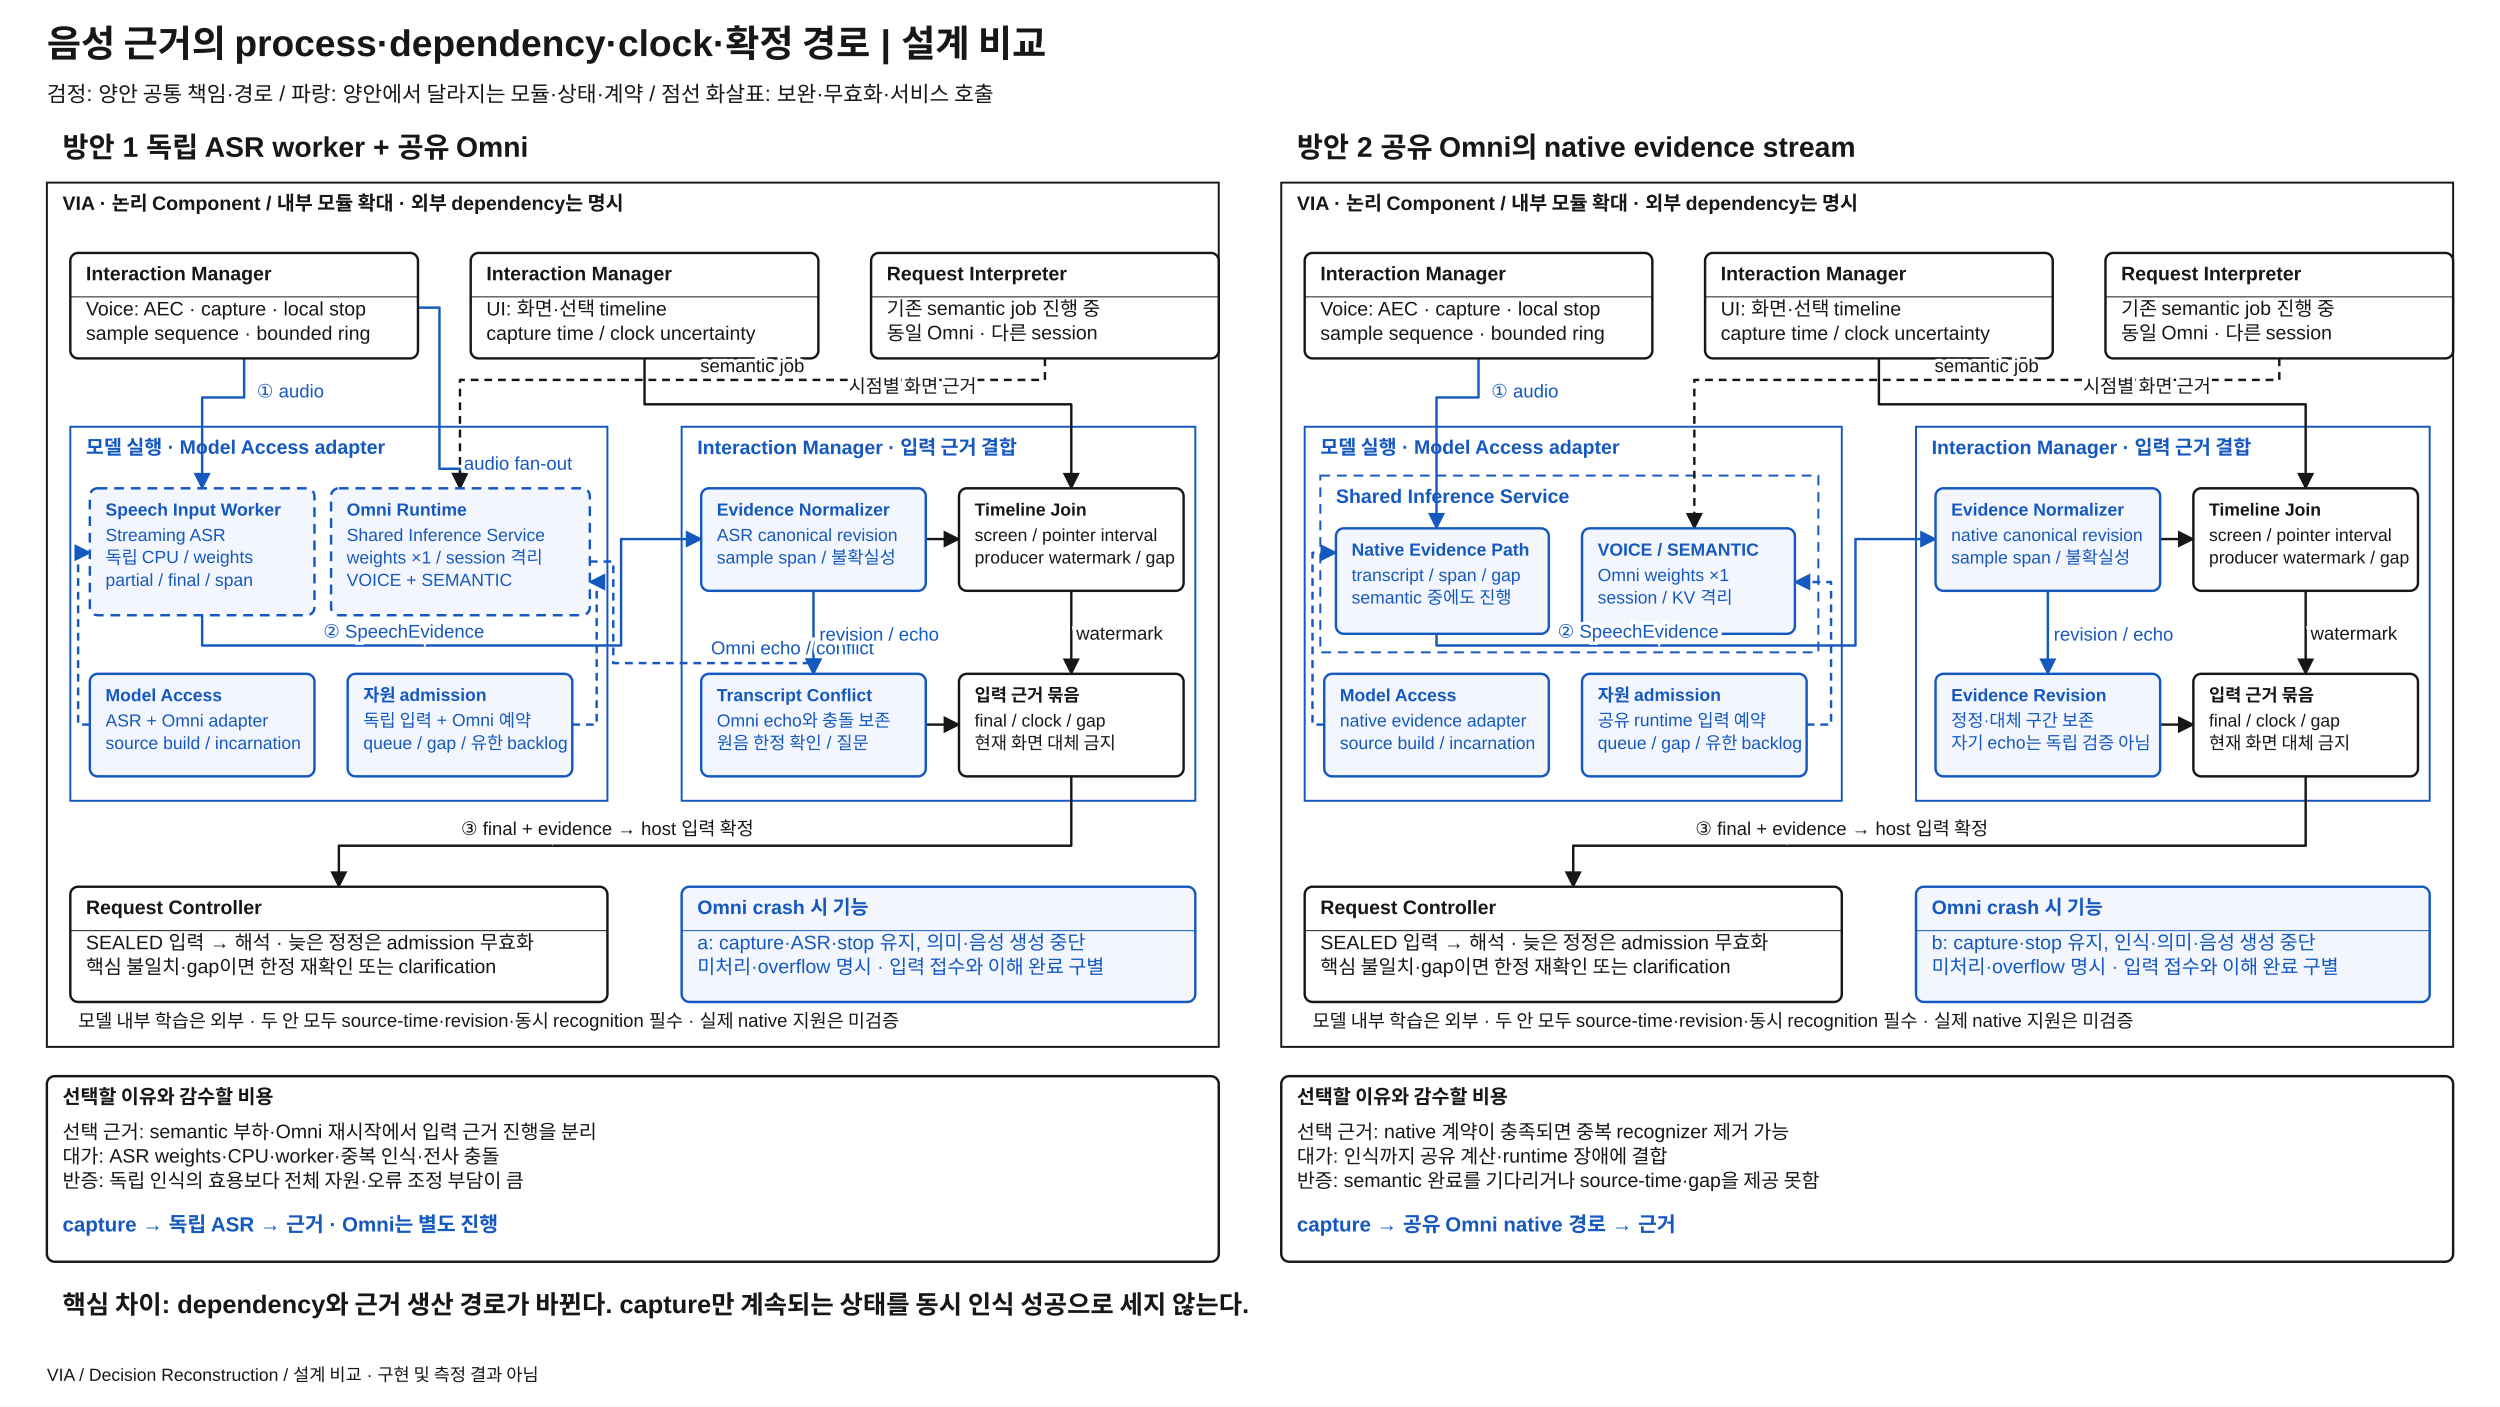
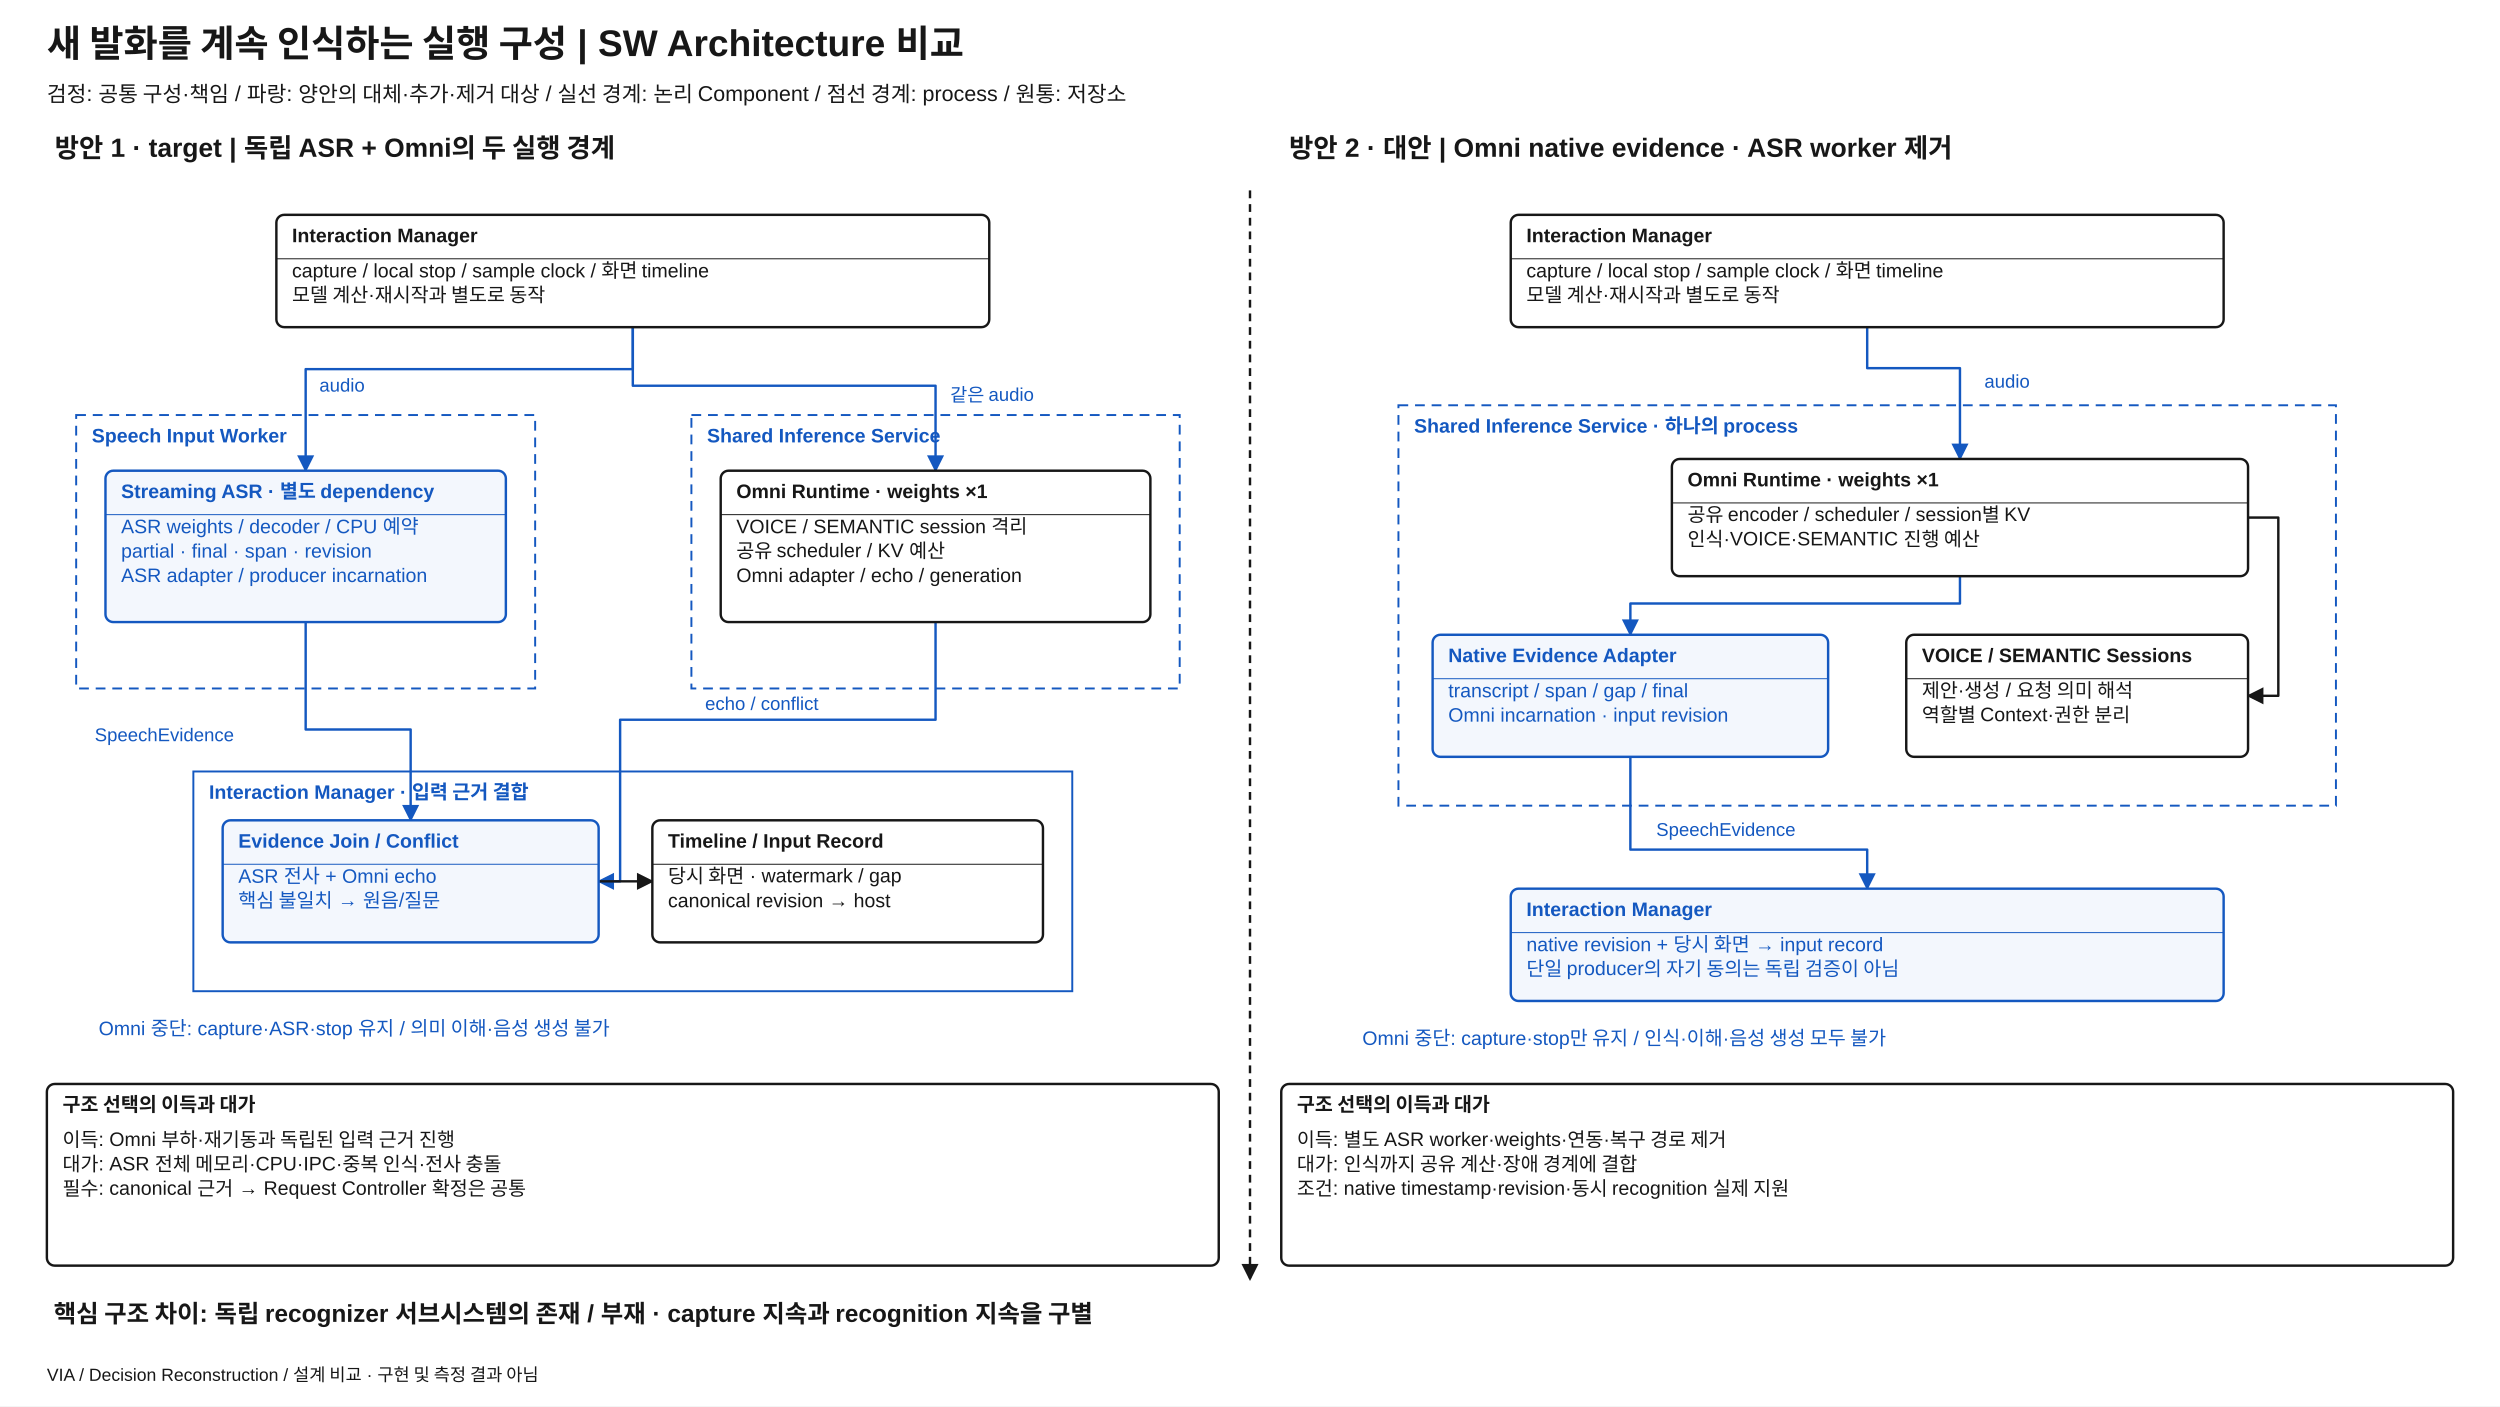
<svg xmlns="http://www.w3.org/2000/svg" width="2560" height="1440" viewBox="0 0 2560 1440" role="img" aria-labelledby="title desc">
  <defs>
    <marker id="k" viewBox="0 0 10 10" refX="9" refY="5" markerWidth="7" markerHeight="7" orient="auto">
      <path d="M0 0L10 5L0 10Z" fill="#171717" />
    </marker>
    <marker id="b" viewBox="0 0 10 10" refX="9" refY="5" markerWidth="7" markerHeight="7" orient="auto">
      <path d="M0 0L10 5L0 10Z" fill="#1458C0" />
    </marker>
  </defs>
  <rect width="2560" height="1440" fill="white" />
  <g font-family="Arial, Apple SD Gothic Neo, Malgun Gothic, sans-serif">
-     <g id="a-boundary">
-       <rect x="48" y="187" width="1200" height="885" rx="0" fill="#FFFFFF" stroke="#171717" stroke-width="2" />
-       <text x="64" y="215" font-size="20" font-weight="700" fill="#171717">VIA · 논리 Component / 내부 모듈 확대 · 외부 dependency는 명시</text>
-     </g>
-     <g id="b-boundary">
-       <rect x="1312" y="187" width="1200" height="885" rx="0" fill="#FFFFFF" stroke="#171717" stroke-width="2" />
-       <text x="1328" y="215" font-size="20" font-weight="700" fill="#171717">VIA · 논리 Component / 내부 모듈 확대 · 외부 dependency는 명시</text>
-     </g>
-     <g id="a-left">
-       <rect x="72" y="437" width="550" height="383" rx="0" fill="#FFFFFF" stroke="#1458C0" stroke-width="2" />
-       <text x="88" y="465" font-size="20" font-weight="700" fill="#1458C0">모델 실행 · Model Access adapter</text>
-     </g>
-     <g id="a-right">
-       <rect x="698" y="437" width="526" height="383" rx="0" fill="#FFFFFF" stroke="#1458C0" stroke-width="2" />
-       <text x="714" y="465" font-size="20" font-weight="700" fill="#1458C0">Interaction Manager · 입력 근거 결합</text>
-     </g>
-     <g id="b-left">
-       <rect x="1336" y="437" width="550" height="383" rx="0" fill="#FFFFFF" stroke="#1458C0" stroke-width="2" />
-       <text x="1352" y="465" font-size="20" font-weight="700" fill="#1458C0">모델 실행 · Model Access adapter</text>
-     </g>
-     <g id="b-right">
-       <rect x="1962" y="437" width="526" height="383" rx="0" fill="#FFFFFF" stroke="#1458C0" stroke-width="2" />
-       <text x="1978" y="465" font-size="20" font-weight="700" fill="#1458C0">Interaction Manager · 입력 근거 결합</text>
-     </g>
-     <g id="b-omni-boundary">
-       <rect x="1352" y="487" width="510" height="181" rx="0" fill="#FFFFFF" stroke="#1458C0" stroke-width="2" stroke-dasharray="10 7" />
-       <text x="1368" y="515" font-size="20" font-weight="700" fill="#1458C0">Shared Inference Service</text>
-     </g>
-     <polyline id="a-edge-audio" points="250,367 250,407 207,407 207,500" fill="none" stroke="#1458C0" stroke-width="2.5" stroke-linejoin="round" marker-end="url(#b)" />
-     <polyline id="a-edge-native" points="207,630 207,661 636,661 636,552 718,552" fill="none" stroke="#1458C0" stroke-width="2.5" stroke-linejoin="round" marker-end="url(#b)" />
-     <polyline id="a-edge-voice-audio" points="428,315 450,315 450,480 471,480 471,500" fill="none" stroke="#1458C0" stroke-width="2.5" stroke-linejoin="round" marker-end="url(#b)" />
-     <polyline id="a-edge-echo" points="604,575 628,575 628,679 833,679 833,690" fill="none" stroke="#1458C0" stroke-width="2.5" stroke-linejoin="round" marker-end="url(#b)" stroke-dasharray="8 6" />
-     <polyline id="a-edge-screen" points="660,367 660,414 1097,414 1097,500" fill="none" stroke="#171717" stroke-width="2.5" stroke-linejoin="round" marker-end="url(#k)" />
-     <polyline id="a-edge-semantic" points="1070,367 1070,389 471,389 471,500" fill="none" stroke="#171717" stroke-width="2.5" stroke-linejoin="round" marker-end="url(#k)" stroke-dasharray="8 6" />
-     <polyline id="a-edge-adapter-control" points="92,742 80,742 80,566 92,566" fill="none" stroke="#1458C0" stroke-width="2.5" stroke-linejoin="round" marker-end="url(#b)" stroke-dasharray="8 6" />
-     <polyline id="a-edge-schedule-control" points="586,742 611,742 611,596 604,596" fill="none" stroke="#1458C0" stroke-width="2.5" stroke-linejoin="round" marker-end="url(#b)" stroke-dasharray="8 6" />
-     <polyline id="a-edge-normalize" points="948,552 982,552" fill="none" stroke="#171717" stroke-width="2.5" stroke-linejoin="round" marker-end="url(#k)" />
-     <polyline id="a-edge-conflict" points="833,605 833,690" fill="none" stroke="#1458C0" stroke-width="2.5" stroke-linejoin="round" marker-end="url(#b)" />
-     <polyline id="a-edge-seal" points="1097,605 1097,690" fill="none" stroke="#171717" stroke-width="2.5" stroke-linejoin="round" marker-end="url(#k)" />
-     <polyline id="a-edge-combine" points="948,742 982,742" fill="none" stroke="#171717" stroke-width="2.5" stroke-linejoin="round" marker-end="url(#k)" />
-     <polyline id="a-edge-input-record" points="1097,795 1097,866 347,866 347,908" fill="none" stroke="#171717" stroke-width="2.5" stroke-linejoin="round" marker-end="url(#k)" />
-     <polyline id="b-edge-audio" points="1514,367 1514,407 1471,407 1471,541" fill="none" stroke="#1458C0" stroke-width="2.5" stroke-linejoin="round" marker-end="url(#b)" />
-     <polyline id="b-edge-native" points="1471,649 1471,661 1900,661 1900,552 1982,552" fill="none" stroke="#1458C0" stroke-width="2.5" stroke-linejoin="round" marker-end="url(#b)" />
-     <polyline id="b-edge-screen" points="1924,367 1924,414 2361,414 2361,500" fill="none" stroke="#171717" stroke-width="2.5" stroke-linejoin="round" marker-end="url(#k)" />
-     <polyline id="b-edge-semantic" points="2334,367 2334,389 1735,389 1735,541" fill="none" stroke="#171717" stroke-width="2.5" stroke-linejoin="round" marker-end="url(#k)" stroke-dasharray="8 6" />
-     <polyline id="b-edge-adapter-control" points="1356,742 1344,742 1344,566 1368,566" fill="none" stroke="#1458C0" stroke-width="2.5" stroke-linejoin="round" marker-end="url(#b)" stroke-dasharray="8 6" />
-     <polyline id="b-edge-schedule-control" points="1850,742 1875,742 1875,596 1838,596" fill="none" stroke="#1458C0" stroke-width="2.5" stroke-linejoin="round" marker-end="url(#b)" stroke-dasharray="8 6" />
-     <polyline id="b-edge-normalize" points="2212,552 2246,552" fill="none" stroke="#171717" stroke-width="2.5" stroke-linejoin="round" marker-end="url(#k)" />
-     <polyline id="b-edge-conflict" points="2097,605 2097,690" fill="none" stroke="#1458C0" stroke-width="2.5" stroke-linejoin="round" marker-end="url(#b)" />
-     <polyline id="b-edge-seal" points="2361,605 2361,690" fill="none" stroke="#171717" stroke-width="2.5" stroke-linejoin="round" marker-end="url(#k)" />
-     <polyline id="b-edge-combine" points="2212,742 2246,742" fill="none" stroke="#171717" stroke-width="2.5" stroke-linejoin="round" marker-end="url(#k)" />
-     <polyline id="b-edge-input-record" points="2361,795 2361,866 1611,866 1611,908" fill="none" stroke="#171717" stroke-width="2.5" stroke-linejoin="round" marker-end="url(#k)" />
-     <g id="a-top0">
-       <rect x="72" y="259" width="356" height="108" rx="8" fill="#FFFFFF" stroke="#171717" stroke-width="2.5" />
-       <text x="88" y="287" font-size="20" font-weight="700" fill="#171717">Interaction Manager</text>
-       <path d="M72 304H428" stroke="#171717" fill="none" />
-       <text x="88" y="323" font-size="20" fill="#171717">Voice: AEC · capture · local stop</text>
-       <text x="88" y="348" font-size="20" fill="#171717">sample sequence · bounded ring</text>
-     </g>
-     <g id="a-top1">
-       <rect x="482" y="259" width="356" height="108" rx="8" fill="#FFFFFF" stroke="#171717" stroke-width="2.5" />
-       <text x="498" y="287" font-size="20" font-weight="700" fill="#171717">Interaction Manager</text>
-       <path d="M482 304H838" stroke="#171717" fill="none" />
-       <text x="498" y="323" font-size="20" fill="#171717">UI: 화면·선택 timeline</text>
-       <text x="498" y="348" font-size="20" fill="#171717">capture time / clock uncertainty</text>
-     </g>
-     <g id="a-top2">
-       <rect x="892" y="259" width="356" height="108" rx="8" fill="#FFFFFF" stroke="#171717" stroke-width="2.5" />
-       <text x="908" y="287" font-size="20" font-weight="700" fill="#171717">Request Interpreter</text>
-       <path d="M892 304H1248" stroke="#171717" fill="none" />
-       <text x="908" y="323" font-size="20" fill="#171717">기존 semantic job 진행 중</text>
-       <text x="908" y="348" font-size="20" fill="#171717">동일 Omni · 다른 session</text>
-     </g>
-     <g id="a-recognize">
-       <rect x="92" y="500" width="230" height="130" rx="8" fill="#F3F7FD" stroke="#1458C0" stroke-width="2.5" stroke-dasharray="10 7" />
-       <text x="108" y="528" font-size="18" font-weight="700" fill="#1458C0">Speech Input Worker</text>
-       <text x="108" y="554" font-size="18" fill="#1458C0">Streaming ASR</text>
-       <text x="108" y="577" font-size="18" fill="#1458C0">독립 CPU / weights</text>
-       <text x="108" y="600" font-size="18" fill="#1458C0">partial / final / span</text>
+     <g id="a-asr">
+       <rect x="78" y="425" width="470" height="280" rx="0" fill="#FFFFFF" stroke="#1458C0" stroke-width="2" stroke-dasharray="10 7" />
+       <text x="94" y="453" font-size="20" font-weight="700" fill="#1458C0">Speech Input Worker</text>
    </g>
    <g id="a-omni">
-       <rect x="339" y="500" width="265" height="130" rx="8" fill="#F3F7FD" stroke="#1458C0" stroke-width="2.5" stroke-dasharray="10 7" />
-       <text x="355" y="528" font-size="18" font-weight="700" fill="#1458C0">Omni Runtime</text>
-       <text x="355" y="554" font-size="18" fill="#1458C0">Shared Inference Service</text>
-       <text x="355" y="577" font-size="18" fill="#1458C0">weights ×1 / session 격리</text>
-       <text x="355" y="600" font-size="18" fill="#1458C0">VOICE + SEMANTIC</text>
+       <rect x="708" y="425" width="500" height="280" rx="0" fill="#FFFFFF" stroke="#1458C0" stroke-width="2" stroke-dasharray="10 7" />
+       <text x="724" y="453" font-size="20" font-weight="700" fill="#1458C0">Shared Inference Service</text>
    </g>
-     <g id="a-adapter">
-       <rect x="92" y="690" width="230" height="105" rx="8" fill="#F3F7FD" stroke="#1458C0" stroke-width="2.5" />
-       <text x="108" y="718" font-size="18" font-weight="700" fill="#1458C0">Model Access</text>
-       <text x="108" y="744" font-size="18" fill="#1458C0">ASR + Omni adapter</text>
-       <text x="108" y="767" font-size="18" fill="#1458C0">source build / incarnation</text>
+     <g id="a-join">
+       <rect x="198" y="790" width="900" height="225" rx="0" fill="#FFFFFF" stroke="#1458C0" stroke-width="2" />
+       <text x="214" y="818" font-size="20" font-weight="700" fill="#1458C0">Interaction Manager · 입력 근거 결합</text>
    </g>
-     <g id="a-scheduling">
-       <rect x="356" y="690" width="230" height="105" rx="8" fill="#F3F7FD" stroke="#1458C0" stroke-width="2.5" />
-       <text x="372" y="718" font-size="18" font-weight="700" fill="#1458C0">자원 admission</text>
-       <text x="372" y="744" font-size="18" fill="#1458C0">독립 입력 + Omni 예약</text>
-       <text x="372" y="767" font-size="18" fill="#1458C0">queue / gap / 유한 backlog</text>
+     <g id="b-shared">
+       <rect x="1432" y="415" width="960" height="410" rx="0" fill="#FFFFFF" stroke="#1458C0" stroke-width="2" stroke-dasharray="10 7" />
+       <text x="1448" y="443" font-size="20" font-weight="700" fill="#1458C0">Shared Inference Service · 하나의 process</text>
    </g>
-     <g id="a-normalize">
-       <rect x="718" y="500" width="230" height="105" rx="8" fill="#F3F7FD" stroke="#1458C0" stroke-width="2.5" />
-       <text x="734" y="528" font-size="18" font-weight="700" fill="#1458C0">Evidence Normalizer</text>
-       <text x="734" y="554" font-size="18" fill="#1458C0">ASR canonical revision</text>
-       <text x="734" y="577" font-size="18" fill="#1458C0">sample span / 불확실성</text>
+     <polyline id="divider" points="1280,195 1280,1310" fill="none" stroke="#171717" stroke-width="2.5" stroke-linejoin="round" marker-end="url(#k)" stroke-dasharray="8 6" />
+     <polyline id="a-edge-asr" points="648.0,335 648,378 313,378 313.0,482" fill="none" stroke="#1458C0" stroke-width="2.5" stroke-linejoin="round" marker-end="url(#b)" />
+     <polyline id="a-edge-omni" points="648.0,335 648,395 958,395 958.0,482" fill="none" stroke="#1458C0" stroke-width="2.5" stroke-linejoin="round" marker-end="url(#b)" />
+     <polyline id="a-edge-evidence" points="313.0,637 313,747 420.5,747 420.5,840" fill="none" stroke="#1458C0" stroke-width="2.5" stroke-linejoin="round" marker-end="url(#b)" />
+     <polyline id="a-edge-echo" points="958.0,637 958,737 635,737 635,902.5 613,902.5" fill="none" stroke="#1458C0" stroke-width="2.5" stroke-linejoin="round" marker-end="url(#b)" />
+     <polyline id="a-edge-combine" points="613,902.5 668,902.5" fill="none" stroke="#171717" stroke-width="2.5" stroke-linejoin="round" marker-end="url(#k)" />
+     <polyline id="b-edge-audio" points="1912.0,335 1912,377 2007,377 2007.0,470" fill="none" stroke="#1458C0" stroke-width="2.5" stroke-linejoin="round" marker-end="url(#b)" />
+     <polyline id="b-edge-evidence" points="2007.0,590 2007,618 1669.5,618 1669.5,650" fill="none" stroke="#1458C0" stroke-width="2.5" stroke-linejoin="round" marker-end="url(#b)" />
+     <polyline id="b-edge-role" points="2302,530.0 2333,530 2333,712.5 2302,712.5" fill="none" stroke="#171717" stroke-width="2.5" stroke-linejoin="round" marker-end="url(#k)" />
+     <polyline id="b-edge-native" points="1669.5,775 1669.5,870 1912,870 1912.0,910" fill="none" stroke="#1458C0" stroke-width="2.5" stroke-linejoin="round" marker-end="url(#b)" />
+     <g id="a-capture">
+       <rect x="283" y="220" width="730" height="115" rx="8" fill="#FFFFFF" stroke="#171717" stroke-width="2.5" />
+       <text x="299" y="248" font-size="20" font-weight="700" fill="#171717">Interaction Manager</text>
+       <path d="M283 265H1013" stroke="#171717" fill="none" />
+       <text x="299" y="284" font-size="20" fill="#171717">capture / local stop / sample clock / 화면 timeline</text>
+       <text x="299" y="309" font-size="20" fill="#171717">모델 계산·재시작과 별도로 동작</text>
+     </g>
+     <g id="b-capture">
+       <rect x="1547" y="220" width="730" height="115" rx="8" fill="#FFFFFF" stroke="#171717" stroke-width="2.5" />
+       <text x="1563" y="248" font-size="20" font-weight="700" fill="#171717">Interaction Manager</text>
+       <path d="M1547 265H2277" stroke="#171717" fill="none" />
+       <text x="1563" y="284" font-size="20" fill="#171717">capture / local stop / sample clock / 화면 timeline</text>
+       <text x="1563" y="309" font-size="20" fill="#171717">모델 계산·재시작과 별도로 동작</text>
+     </g>
+     <g id="a-recognizer">
+       <rect x="108" y="482" width="410" height="155" rx="8" fill="#F3F7FD" stroke="#1458C0" stroke-width="2.5" />
+       <text x="124" y="510" font-size="20" font-weight="700" fill="#1458C0">Streaming ASR · 별도 dependency</text>
+       <path d="M108 527H518" stroke="#1458C0" fill="none" />
+       <text x="124" y="546" font-size="20" fill="#1458C0">ASR weights / decoder / CPU 예약</text>
+       <text x="124" y="571" font-size="20" fill="#1458C0">partial · final · span · revision</text>
+       <text x="124" y="596" font-size="20" fill="#1458C0">ASR adapter / producer incarnation</text>
+     </g>
+     <g id="a-model">
+       <rect x="738" y="482" width="440" height="155" rx="8" fill="#FFFFFF" stroke="#171717" stroke-width="2.5" />
+       <text x="754" y="510" font-size="20" font-weight="700" fill="#171717">Omni Runtime · weights ×1</text>
+       <path d="M738 527H1178" stroke="#171717" fill="none" />
+       <text x="754" y="546" font-size="20" fill="#171717">VOICE / SEMANTIC session 격리</text>
+       <text x="754" y="571" font-size="20" fill="#171717">공유 scheduler / KV 예산</text>
+       <text x="754" y="596" font-size="20" fill="#171717">Omni adapter / echo / generation</text>
+     </g>
+     <g id="a-merge">
+       <rect x="228" y="840" width="385" height="125" rx="8" fill="#F3F7FD" stroke="#1458C0" stroke-width="2.5" />
+       <text x="244" y="868" font-size="20" font-weight="700" fill="#1458C0">Evidence Join / Conflict</text>
+       <path d="M228 885H613" stroke="#1458C0" fill="none" />
+       <text x="244" y="904" font-size="20" fill="#1458C0">ASR 전사 + Omni echo</text>
+       <text x="244" y="929" font-size="20" fill="#1458C0">핵심 불일치 → 원음/질문</text>
    </g>
    <g id="a-timeline">
-       <rect x="982" y="500" width="230" height="105" rx="8" fill="#FFFFFF" stroke="#171717" stroke-width="2.5" />
-       <text x="998" y="528" font-size="18" font-weight="700" fill="#171717">Timeline Join</text>
-       <text x="998" y="554" font-size="18" fill="#171717">screen / pointer interval</text>
-       <text x="998" y="577" font-size="18" fill="#171717">producer watermark / gap</text>
-     </g>
-     <g id="a-conflict">
-       <rect x="718" y="690" width="230" height="105" rx="8" fill="#F3F7FD" stroke="#1458C0" stroke-width="2.5" />
-       <text x="734" y="718" font-size="18" font-weight="700" fill="#1458C0">Transcript Conflict</text>
-       <text x="734" y="744" font-size="18" fill="#1458C0">Omni echo와 충돌 보존</text>
-       <text x="734" y="767" font-size="18" fill="#1458C0">원음 한정 확인 / 질문</text>
-     </g>
-     <g id="a-seal">
-       <rect x="982" y="690" width="230" height="105" rx="8" fill="#FFFFFF" stroke="#171717" stroke-width="2.5" />
-       <text x="998" y="718" font-size="18" font-weight="700" fill="#171717">입력 근거 묶음</text>
-       <text x="998" y="744" font-size="18" fill="#171717">final / clock / gap</text>
-       <text x="998" y="767" font-size="18" fill="#171717">현재 화면 대체 금지</text>
-     </g>
-     <g id="a-supportL">
-       <rect x="72" y="908" width="550" height="118" rx="8" fill="#FFFFFF" stroke="#171717" stroke-width="2.5" />
-       <text x="88" y="936" font-size="20" font-weight="700" fill="#171717">Request Controller</text>
-       <path d="M72 953H622" stroke="#171717" fill="none" />
-       <text x="88" y="972" font-size="20" fill="#171717">SEALED 입력 → 해석 · 늦은 정정은 admission 무효화</text>
-       <text x="88" y="997" font-size="20" fill="#171717">핵심 불일치·gap이면 한정 재확인 또는 clarification</text>
-     </g>
-     <g id="a-supportR">
-       <rect x="698" y="908" width="526" height="118" rx="8" fill="#F3F7FD" stroke="#1458C0" stroke-width="2.5" />
-       <text x="714" y="936" font-size="20" font-weight="700" fill="#1458C0">Omni crash 시 기능</text>
-       <path d="M698 953H1224" stroke="#1458C0" fill="none" />
-       <text x="714" y="972" font-size="20" fill="#1458C0">a: capture·ASR·stop 유지, 의미·음성 생성 중단</text>
-       <text x="714" y="997" font-size="20" fill="#1458C0">미처리·overflow 명시 · 입력 접수와 이해 완료 구별</text>
-     </g>
-     <g id="b-top0">
-       <rect x="1336" y="259" width="356" height="108" rx="8" fill="#FFFFFF" stroke="#171717" stroke-width="2.5" />
-       <text x="1352" y="287" font-size="20" font-weight="700" fill="#171717">Interaction Manager</text>
-       <path d="M1336 304H1692" stroke="#171717" fill="none" />
-       <text x="1352" y="323" font-size="20" fill="#171717">Voice: AEC · capture · local stop</text>
-       <text x="1352" y="348" font-size="20" fill="#171717">sample sequence · bounded ring</text>
-     </g>
-     <g id="b-top1">
-       <rect x="1746" y="259" width="356" height="108" rx="8" fill="#FFFFFF" stroke="#171717" stroke-width="2.5" />
-       <text x="1762" y="287" font-size="20" font-weight="700" fill="#171717">Interaction Manager</text>
-       <path d="M1746 304H2102" stroke="#171717" fill="none" />
-       <text x="1762" y="323" font-size="20" fill="#171717">UI: 화면·선택 timeline</text>
-       <text x="1762" y="348" font-size="20" fill="#171717">capture time / clock uncertainty</text>
-     </g>
-     <g id="b-top2">
-       <rect x="2156" y="259" width="356" height="108" rx="8" fill="#FFFFFF" stroke="#171717" stroke-width="2.5" />
-       <text x="2172" y="287" font-size="20" font-weight="700" fill="#171717">Request Interpreter</text>
-       <path d="M2156 304H2512" stroke="#171717" fill="none" />
-       <text x="2172" y="323" font-size="20" fill="#171717">기존 semantic job 진행 중</text>
-       <text x="2172" y="348" font-size="20" fill="#171717">동일 Omni · 다른 session</text>
-     </g>
-     <g id="b-recognize">
-       <rect x="1368" y="541" width="218" height="108" rx="8" fill="#F3F7FD" stroke="#1458C0" stroke-width="2.5" />
-       <text x="1384" y="569" font-size="18" font-weight="700" fill="#1458C0">Native Evidence Path</text>
-       <text x="1384" y="595" font-size="18" fill="#1458C0">transcript / span / gap</text>
-       <text x="1384" y="618" font-size="18" fill="#1458C0">semantic 중에도 진행</text>
+       <rect x="668" y="840" width="400" height="125" rx="8" fill="#FFFFFF" stroke="#171717" stroke-width="2.5" />
+       <text x="684" y="868" font-size="20" font-weight="700" fill="#171717">Timeline / Input Record</text>
+       <path d="M668 885H1068" stroke="#171717" fill="none" />
+       <text x="684" y="904" font-size="20" fill="#171717">당시 화면 · watermark / gap</text>
+       <text x="684" y="929" font-size="20" fill="#171717">canonical revision → host</text>
    </g>
    <g id="b-omni">
-       <rect x="1620" y="541" width="218" height="108" rx="8" fill="#F3F7FD" stroke="#1458C0" stroke-width="2.5" />
-       <text x="1636" y="569" font-size="18" font-weight="700" fill="#1458C0">VOICE / SEMANTIC</text>
-       <text x="1636" y="595" font-size="18" fill="#1458C0">Omni weights ×1</text>
-       <text x="1636" y="618" font-size="18" fill="#1458C0">session / KV 격리</text>
+       <rect x="1712" y="470" width="590" height="120" rx="8" fill="#FFFFFF" stroke="#171717" stroke-width="2.5" />
+       <text x="1728" y="498" font-size="20" font-weight="700" fill="#171717">Omni Runtime · weights ×1</text>
+       <path d="M1712 515H2302" stroke="#171717" fill="none" />
+       <text x="1728" y="534" font-size="20" fill="#171717">공유 encoder / scheduler / session별 KV</text>
+       <text x="1728" y="559" font-size="20" fill="#171717">인식·VOICE·SEMANTIC 진행 예산</text>
    </g>
-     <g id="b-adapter">
-       <rect x="1356" y="690" width="230" height="105" rx="8" fill="#F3F7FD" stroke="#1458C0" stroke-width="2.5" />
-       <text x="1372" y="718" font-size="18" font-weight="700" fill="#1458C0">Model Access</text>
-       <text x="1372" y="744" font-size="18" fill="#1458C0">native evidence adapter</text>
-       <text x="1372" y="767" font-size="18" fill="#1458C0">source build / incarnation</text>
+     <g id="b-native">
+       <rect x="1467" y="650" width="405" height="125" rx="8" fill="#F3F7FD" stroke="#1458C0" stroke-width="2.5" />
+       <text x="1483" y="678" font-size="20" font-weight="700" fill="#1458C0">Native Evidence Adapter</text>
+       <path d="M1467 695H1872" stroke="#1458C0" fill="none" />
+       <text x="1483" y="714" font-size="20" fill="#1458C0">transcript / span / gap / final</text>
+       <text x="1483" y="739" font-size="20" fill="#1458C0">Omni incarnation · input revision</text>
    </g>
-     <g id="b-scheduling">
-       <rect x="1620" y="690" width="230" height="105" rx="8" fill="#F3F7FD" stroke="#1458C0" stroke-width="2.5" />
-       <text x="1636" y="718" font-size="18" font-weight="700" fill="#1458C0">자원 admission</text>
-       <text x="1636" y="744" font-size="18" fill="#1458C0">공유 runtime 입력 예약</text>
-       <text x="1636" y="767" font-size="18" fill="#1458C0">queue / gap / 유한 backlog</text>
-     </g>
-     <g id="b-normalize">
-       <rect x="1982" y="500" width="230" height="105" rx="8" fill="#F3F7FD" stroke="#1458C0" stroke-width="2.5" />
-       <text x="1998" y="528" font-size="18" font-weight="700" fill="#1458C0">Evidence Normalizer</text>
-       <text x="1998" y="554" font-size="18" fill="#1458C0">native canonical revision</text>
-       <text x="1998" y="577" font-size="18" fill="#1458C0">sample span / 불확실성</text>
+     <g id="b-roles">
+       <rect x="1952" y="650" width="350" height="125" rx="8" fill="#FFFFFF" stroke="#171717" stroke-width="2.5" />
+       <text x="1968" y="678" font-size="20" font-weight="700" fill="#171717">VOICE / SEMANTIC Sessions</text>
+       <path d="M1952 695H2302" stroke="#171717" fill="none" />
+       <text x="1968" y="714" font-size="20" fill="#171717">제안·생성 / 요청 의미 해석</text>
+       <text x="1968" y="739" font-size="20" fill="#171717">역할별 Context·권한 분리</text>
    </g>
    <g id="b-timeline">
-       <rect x="2246" y="500" width="230" height="105" rx="8" fill="#FFFFFF" stroke="#171717" stroke-width="2.5" />
-       <text x="2262" y="528" font-size="18" font-weight="700" fill="#171717">Timeline Join</text>
-       <text x="2262" y="554" font-size="18" fill="#171717">screen / pointer interval</text>
-       <text x="2262" y="577" font-size="18" fill="#171717">producer watermark / gap</text>
-     </g>
-     <g id="b-conflict">
-       <rect x="1982" y="690" width="230" height="105" rx="8" fill="#F3F7FD" stroke="#1458C0" stroke-width="2.5" />
-       <text x="1998" y="718" font-size="18" font-weight="700" fill="#1458C0">Evidence Revision</text>
-       <text x="1998" y="744" font-size="18" fill="#1458C0">정정·대체 구간 보존</text>
-       <text x="1998" y="767" font-size="18" fill="#1458C0">자기 echo는 독립 검증 아님</text>
-     </g>
-     <g id="b-seal">
-       <rect x="2246" y="690" width="230" height="105" rx="8" fill="#FFFFFF" stroke="#171717" stroke-width="2.5" />
-       <text x="2262" y="718" font-size="18" font-weight="700" fill="#171717">입력 근거 묶음</text>
-       <text x="2262" y="744" font-size="18" fill="#171717">final / clock / gap</text>
-       <text x="2262" y="767" font-size="18" fill="#171717">현재 화면 대체 금지</text>
-     </g>
-     <g id="b-supportL">
-       <rect x="1336" y="908" width="550" height="118" rx="8" fill="#FFFFFF" stroke="#171717" stroke-width="2.5" />
-       <text x="1352" y="936" font-size="20" font-weight="700" fill="#171717">Request Controller</text>
-       <path d="M1336 953H1886" stroke="#171717" fill="none" />
-       <text x="1352" y="972" font-size="20" fill="#171717">SEALED 입력 → 해석 · 늦은 정정은 admission 무효화</text>
-       <text x="1352" y="997" font-size="20" fill="#171717">핵심 불일치·gap이면 한정 재확인 또는 clarification</text>
-     </g>
-     <g id="b-supportR">
-       <rect x="1962" y="908" width="526" height="118" rx="8" fill="#F3F7FD" stroke="#1458C0" stroke-width="2.5" />
-       <text x="1978" y="936" font-size="20" font-weight="700" fill="#1458C0">Omni crash 시 기능</text>
-       <path d="M1962 953H2488" stroke="#1458C0" fill="none" />
-       <text x="1978" y="972" font-size="20" fill="#1458C0">b: capture·stop 유지, 인식·의미·음성 생성 중단</text>
-       <text x="1978" y="997" font-size="20" fill="#1458C0">미처리·overflow 명시 · 입력 접수와 이해 완료 구별</text>
+       <rect x="1547" y="910" width="730" height="115" rx="8" fill="#F3F7FD" stroke="#1458C0" stroke-width="2.5" />
+       <text x="1563" y="938" font-size="20" font-weight="700" fill="#1458C0">Interaction Manager</text>
+       <path d="M1547 955H2277" stroke="#1458C0" fill="none" />
+       <text x="1563" y="974" font-size="20" fill="#1458C0">native revision + 당시 화면 → input record</text>
+       <text x="1563" y="999" font-size="20" fill="#1458C0">단일 producer의 자기 동의는 독립 검증이 아님</text>
    </g>
    <g id="a-cost">
-       <rect x="48" y="1102" width="1200" height="190" rx="8" fill="#FFFFFF" stroke="#171717" stroke-width="2.5" />
-       <text x="64" y="1130" font-size="20" font-weight="700" fill="#171717">선택할 이유와 감수할 비용</text>
-       <text x="64" y="1166" font-size="20" fill="#171717">선택 근거: semantic 부하·Omni 재시작에서 입력 근거 진행을 분리</text>
-       <text x="64" y="1191" font-size="20" fill="#171717">대가: ASR weights·CPU·worker·중복 인식·전사 충돌</text>
-       <text x="64" y="1216" font-size="20" fill="#171717">반증: 독립 인식의 효용보다 전체 자원·오류 조정 부담이 큼</text>
+       <rect x="48" y="1110" width="1200" height="186" rx="8" fill="#FFFFFF" stroke="#171717" stroke-width="2.5" />
+       <text x="64" y="1138" font-size="20" font-weight="700" fill="#171717">구조 선택의 이득과 대가</text>
+       <text x="64" y="1174" font-size="20" fill="#171717">이득: Omni 부하·재기동과 독립된 입력 근거 진행</text>
+       <text x="64" y="1199" font-size="20" fill="#171717">대가: ASR 전체 메모리·CPU·IPC·중복 인식·전사 충돌</text>
+       <text x="64" y="1224" font-size="20" fill="#171717">필수: canonical 근거 → Request Controller 확정은 공통</text>
    </g>
    <g id="b-cost">
-       <rect x="1312" y="1102" width="1200" height="190" rx="8" fill="#FFFFFF" stroke="#171717" stroke-width="2.5" />
-       <text x="1328" y="1130" font-size="20" font-weight="700" fill="#171717">선택할 이유와 감수할 비용</text>
-       <text x="1328" y="1166" font-size="20" fill="#171717">선택 근거: native 계약이 충족되면 중복 recognizer 제거 가능</text>
-       <text x="1328" y="1191" font-size="20" fill="#171717">대가: 인식까지 공유 계산·runtime 장애에 결합</text>
-       <text x="1328" y="1216" font-size="20" fill="#171717">반증: semantic 완료를 기다리거나 source-time·gap을 제공 못함</text>
+       <rect x="1312" y="1110" width="1200" height="186" rx="8" fill="#FFFFFF" stroke="#171717" stroke-width="2.5" />
+       <text x="1328" y="1138" font-size="20" font-weight="700" fill="#171717">구조 선택의 이득과 대가</text>
+       <text x="1328" y="1174" font-size="20" fill="#171717">이득: 별도 ASR worker·weights·연동·복구 경로 제거</text>
+       <text x="1328" y="1199" font-size="20" fill="#171717">대가: 인식까지 공유 계산·장애 경계에 결합</text>
+       <text x="1328" y="1224" font-size="20" fill="#171717">조건: native timestamp·revision·동시 recognition 실제 지원</text>
    </g>
-     <text x="263" y="407" font-size="19" fill="#1458C0" stroke="white" stroke-width="7" paint-order="stroke">① audio</text>
-     <text x="331" y="653" font-size="19" fill="#1458C0" stroke="white" stroke-width="7" paint-order="stroke">② SpeechEvidence</text>
-     <text x="475" y="481" font-size="19" fill="#1458C0" stroke="white" stroke-width="7" paint-order="stroke">audio fan-out</text>
-     <text x="728" y="670" font-size="19" fill="#1458C0" stroke="white" stroke-width="7" paint-order="stroke">Omni echo / conflict</text>
-     <text x="869" y="402" font-size="19" fill="#171717" stroke="white" stroke-width="7" paint-order="stroke">시점별 화면 근거</text>
-     <text x="717" y="381" font-size="19" fill="#171717" stroke="white" stroke-width="7" paint-order="stroke">semantic job</text>
-     <text x="839" y="656" font-size="19" fill="#1458C0" stroke="white" stroke-width="7" paint-order="stroke">revision / echo</text>
-     <text x="1102" y="655" font-size="19" fill="#171717" stroke="white" stroke-width="7" paint-order="stroke">watermark</text>
-     <text x="472" y="855" font-size="19" fill="#171717" stroke="white" stroke-width="7" paint-order="stroke">③ final + evidence → host 입력 확정</text>
-     <text x="1527" y="407" font-size="19" fill="#1458C0" stroke="white" stroke-width="7" paint-order="stroke">① audio</text>
-     <text x="1595" y="653" font-size="19" fill="#1458C0" stroke="white" stroke-width="7" paint-order="stroke">② SpeechEvidence</text>
-     <text x="2133" y="402" font-size="19" fill="#171717" stroke="white" stroke-width="7" paint-order="stroke">시점별 화면 근거</text>
-     <text x="1981" y="381" font-size="19" fill="#171717" stroke="white" stroke-width="7" paint-order="stroke">semantic job</text>
-     <text x="2103" y="656" font-size="19" fill="#1458C0" stroke="white" stroke-width="7" paint-order="stroke">revision / echo</text>
-     <text x="2366" y="655" font-size="19" fill="#171717" stroke="white" stroke-width="7" paint-order="stroke">watermark</text>
-     <text x="1736" y="855" font-size="19" fill="#171717" stroke="white" stroke-width="7" paint-order="stroke">③ final + evidence → host 입력 확정</text>
-     <text x="48" y="58" font-size="38" font-weight="700" fill="#171717">음성 근거의 process·dependency·clock·확정 경로  |  설계 비교</text>
-     <text x="48" y="104" font-size="22" font-weight="400" fill="#171717">검정: 양안 공통 책임·경로   /   파랑: 양안에서 달라지는 모듈·상태·계약   /   점선 화살표: 보완·무효화·서비스 호출</text>
+     <text x="327" y="401" font-size="19" fill="#1458C0" stroke="white" stroke-width="7" paint-order="stroke">audio</text>
+     <text x="973" y="411" font-size="19" fill="#1458C0" stroke="white" stroke-width="7" paint-order="stroke">같은 audio</text>
+     <text x="97" y="759" font-size="19" fill="#1458C0" stroke="white" stroke-width="7" paint-order="stroke">SpeechEvidence</text>
+     <text x="722" y="727" font-size="19" fill="#1458C0" stroke="white" stroke-width="7" paint-order="stroke">echo / conflict</text>
+     <text x="2032" y="397" font-size="19" fill="#1458C0" stroke="white" stroke-width="7" paint-order="stroke">audio</text>
+     <text x="1696" y="856" font-size="19" fill="#1458C0" stroke="white" stroke-width="7" paint-order="stroke">SpeechEvidence</text>
+     <text x="48" y="58" font-size="38" font-weight="700" fill="#171717">새 발화를 계속 인식하는 실행 구성  |  SW Architecture 비교</text>
+     <text x="48" y="104" font-size="22" font-weight="400" fill="#171717">검정: 공통 구성·책임  /  파랑: 양안의 대체·추가·제거 대상  /  실선 경계: 논리 Component  /  점선 경계: process  /  원통: 저장소</text>
    <text x="48" y="1414" font-size="18" font-weight="400" fill="#171717">VIA  /  Decision Reconstruction  /  설계 비교 · 구현 및 측정 결과 아님</text>
-     <text x="64" y="161" font-size="29" font-weight="700" fill="#171717">방안 1  독립 ASR worker + 공유 Omni</text>
-     <text x="1328" y="161" font-size="29" font-weight="700" fill="#171717">방안 2  공유 Omni의 native evidence stream</text>
-     <text x="80" y="1052" font-size="19" font-weight="400" fill="#171717">모델 내부 학습은 외부 · 두 안 모두 source-time·revision·동시 recognition 필수 · 실제 native 지원은 미검증</text>
-     <text x="1344" y="1052" font-size="19" font-weight="400" fill="#171717">모델 내부 학습은 외부 · 두 안 모두 source-time·revision·동시 recognition 필수 · 실제 native 지원은 미검증</text>
-     <text x="64" y="1261" font-size="21" font-weight="700" fill="#1458C0">capture → 독립 ASR → 근거 · Omni는 별도 진행</text>
-     <text x="1328" y="1261" font-size="21" font-weight="700" fill="#1458C0">capture → 공유 Omni native 경로 → 근거</text>
-     <text x="64" y="1345" font-size="26" font-weight="700" fill="#171717">핵심 차이: dependency와 근거 생산 경로가 바뀐다. capture만 계속되는 상태를 동시 인식 성공으로 세지 않는다.</text>
+     <text x="56" y="161" font-size="27" font-weight="700" fill="#171717">방안 1 · target  |  독립 ASR + Omni의 두 실행 경계</text>
+     <text x="1320" y="161" font-size="27" font-weight="700" fill="#171717">방안 2 · 대안  |  Omni native evidence · ASR worker 제거</text>
+     <text x="101" y="1060" font-size="20" font-weight="400" fill="#1458C0">Omni 중단: capture·ASR·stop 유지 / 의미 이해·음성 생성 불가</text>
+     <text x="1395" y="1070" font-size="20" font-weight="400" fill="#1458C0">Omni 중단: capture·stop만 유지 / 인식·이해·음성 생성 모두 불가</text>
+     <text x="55" y="1354" font-size="25" font-weight="700" fill="#171717">핵심 구조 차이: 독립 recognizer 서브시스템의 존재 / 부재 · capture 지속과 recognition 지속을 구별</text>
  </g>
</svg>
